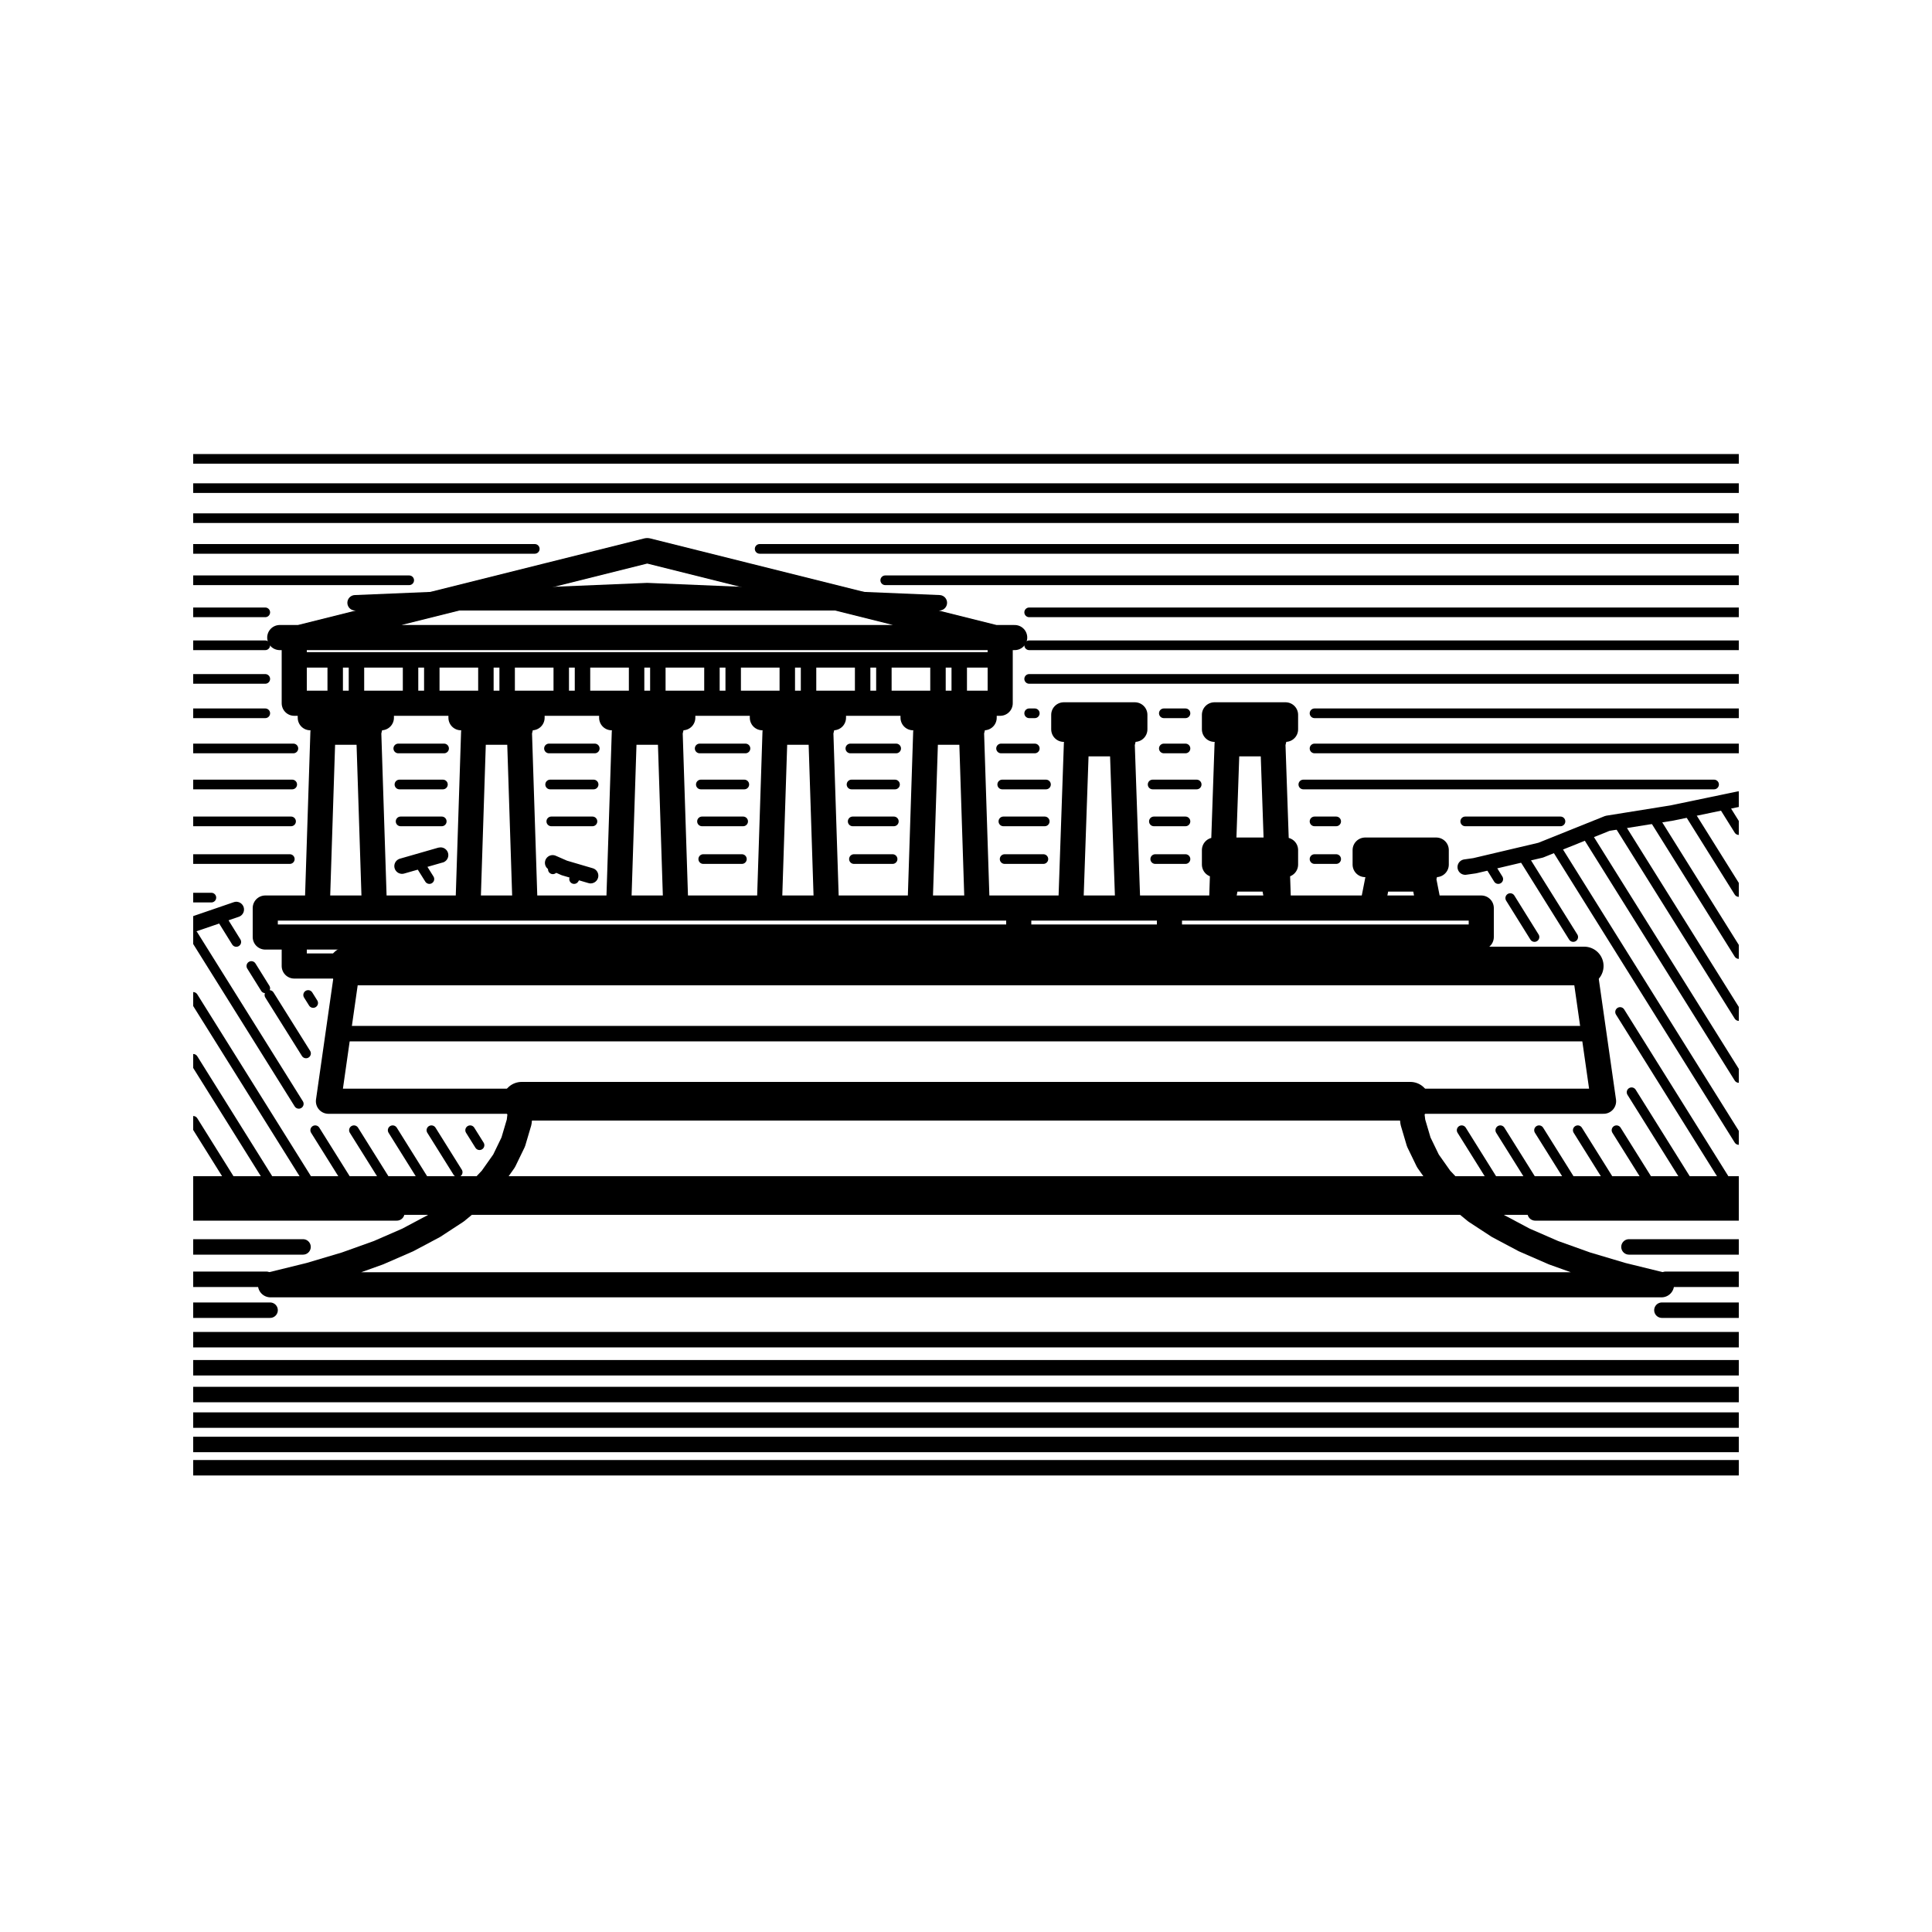
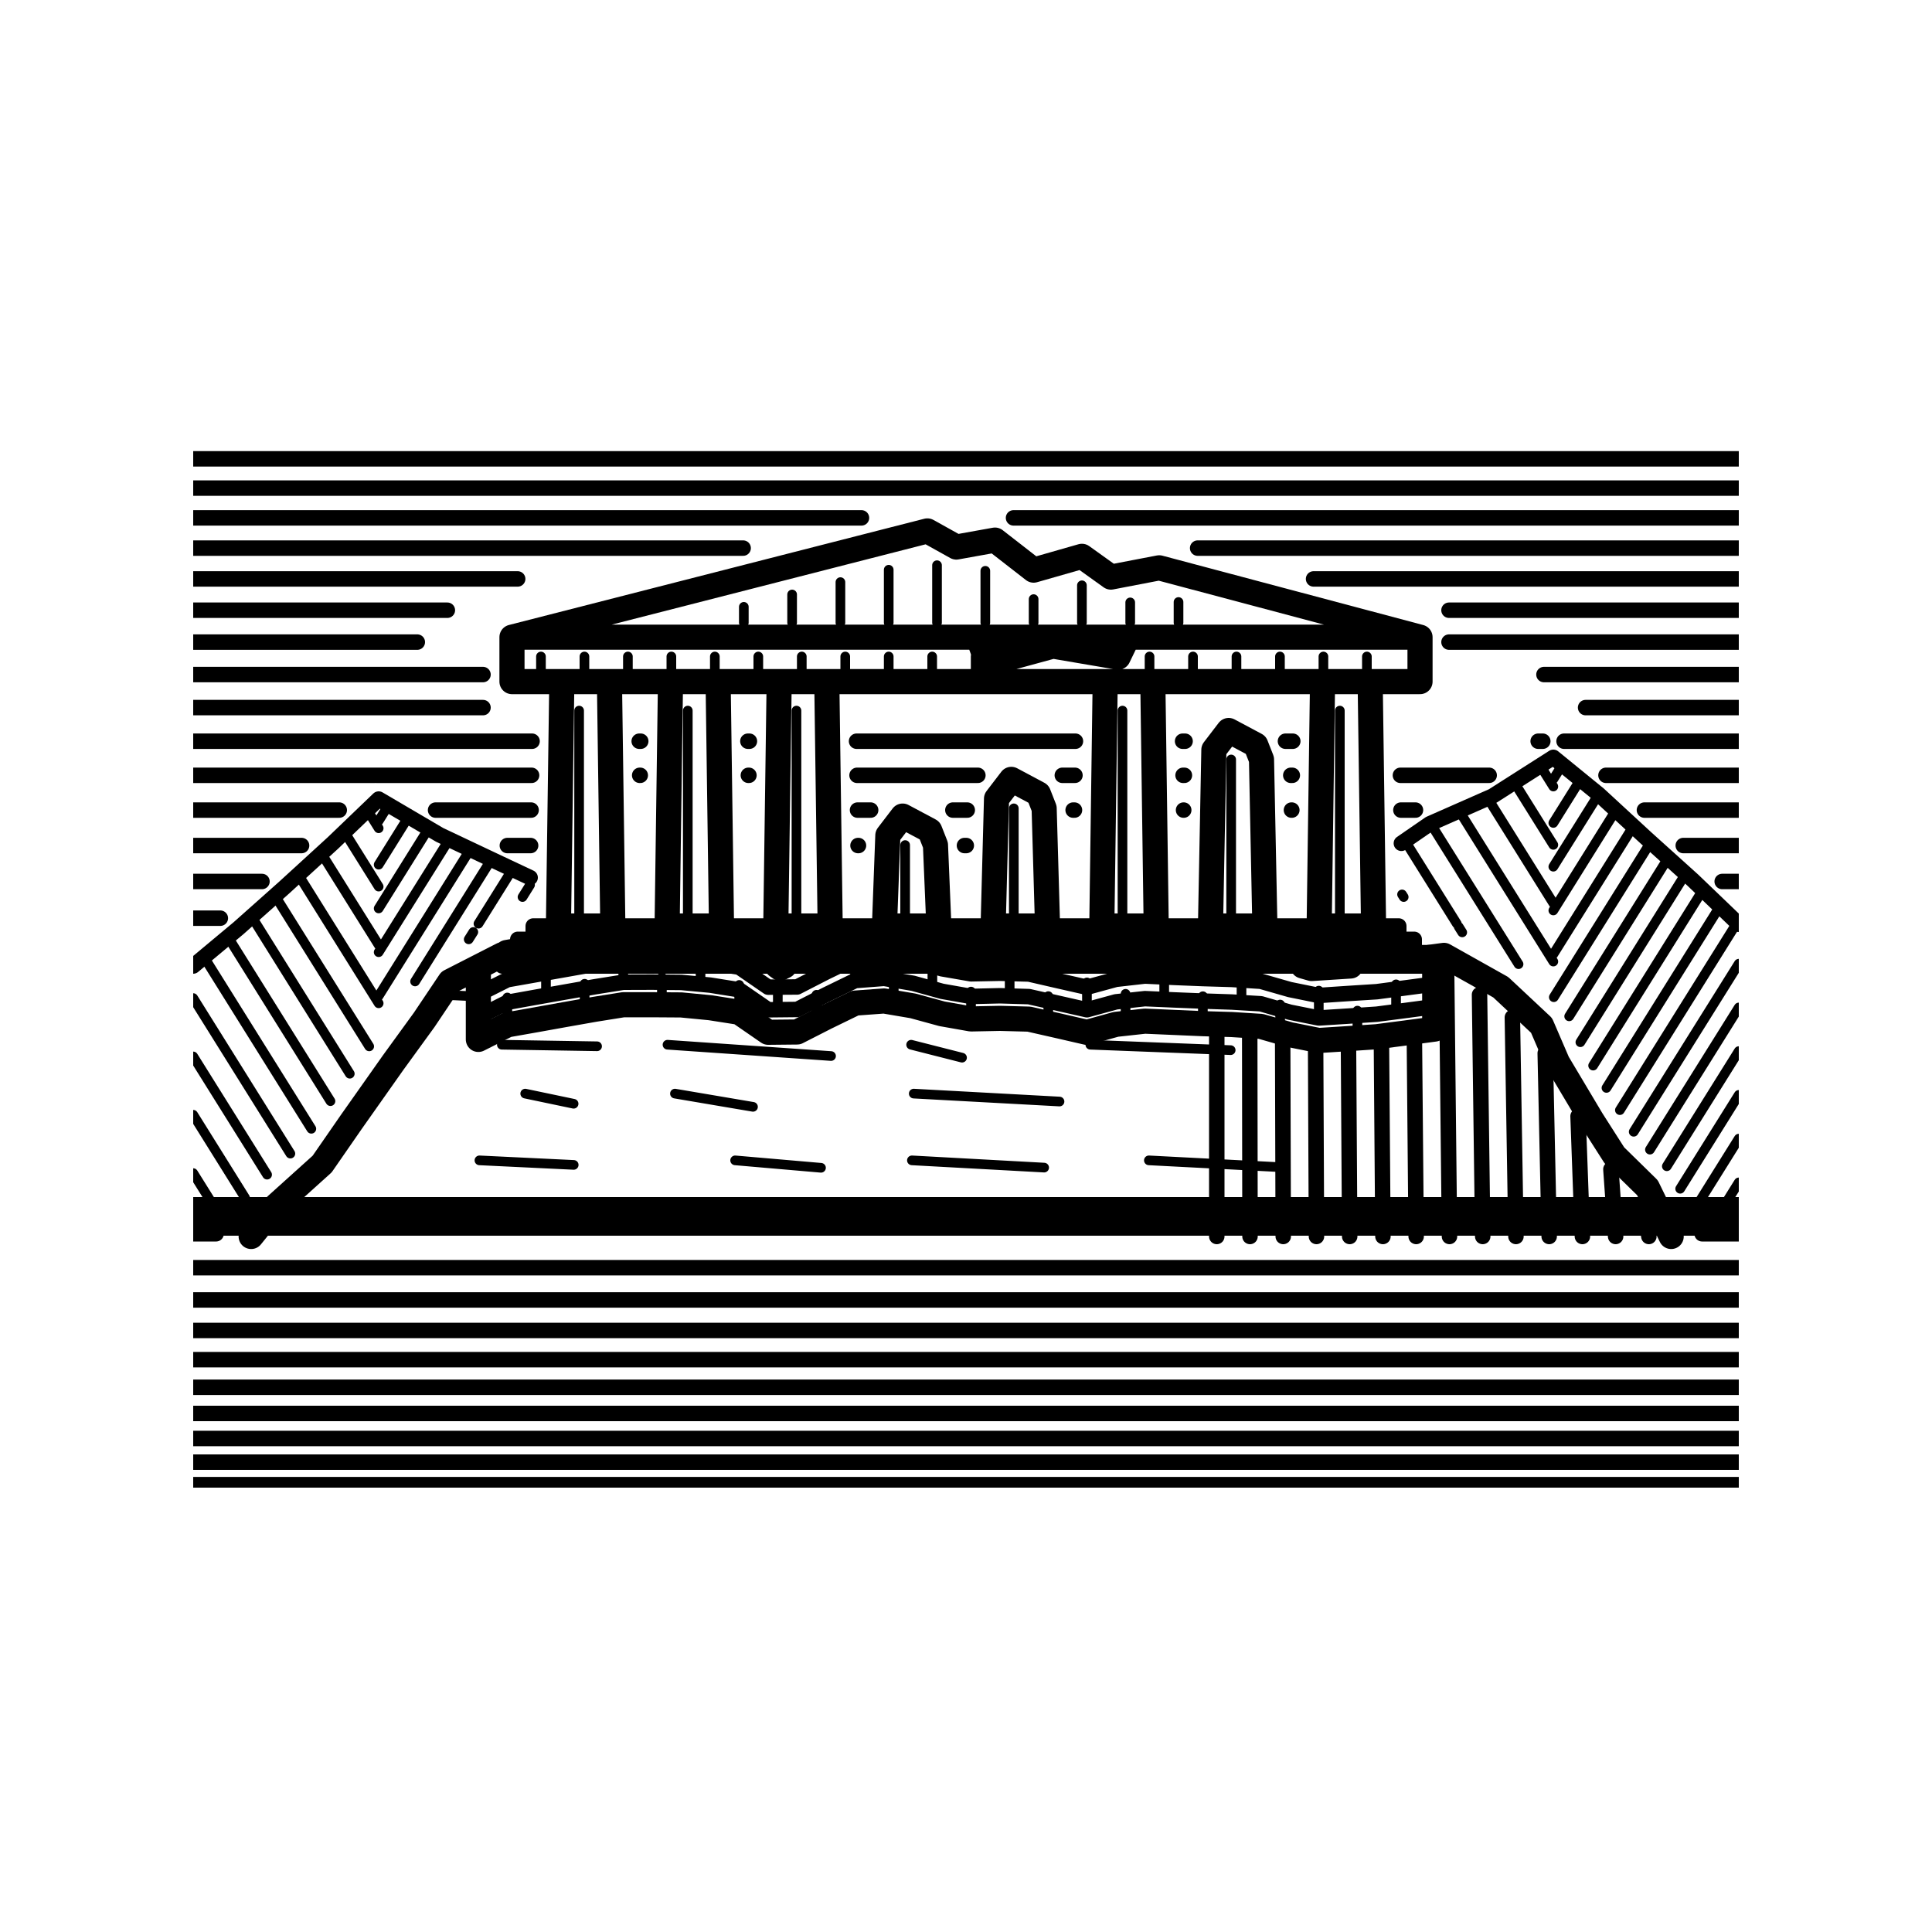
<svg xmlns="http://www.w3.org/2000/svg" viewBox="0 0 200 200">
  <defs>
    <clipPath id="w">
      <path d="M20 46L180 46L180 154L20 154Z" />
    </clipPath>
  </defs>
  <g clip-path="url(#w)" fill="none" stroke="#000" stroke-linecap="round" stroke-linejoin="round">
-     <path d="M20 47.5L180 47.5M20 50.53L180 50.53M20 53.64L180 53.64M20 56.82L55.36 56.82M78.64 56.82L180 56.82M20 60.07L42.36 60.07M91.64 60.07L180 60.07M20 63.39L27.46 63.39M106.54 63.39L180 63.39M20 66.8L27.46 66.8M106.54 66.8L180 66.8M20 70.28L27.46 70.28M106.54 70.28L180 70.28M20 73.84L27.46 73.84M106.54 73.84L107.12 73.84M120.48 73.84L122.72 73.84M136.08 73.84L180 73.84M20 77.48L30.37 77.48M41.23 77.48L45.97 77.48M56.83 77.48L61.57 77.48M72.43 77.48L77.17 77.48M88.03 77.48L92.77 77.48M103.63 77.48L107.12 77.48M120.48 77.48L122.72 77.48M136.08 77.48L180 77.48M20 81.21L30.25 81.21M41.35 81.21L45.85 81.21M56.95 81.21L61.45 81.21M72.55 81.21L77.05 81.21M88.15 81.21L92.65 81.21M103.75 81.21L108.28 81.21M119.32 81.21L123.88 81.21M134.92 81.21L177.44 81.21M20 85.03L30.13 85.03M41.47 85.03L45.73 85.03M57.07 85.03L61.33 85.03M72.67 85.03L76.93 85.03M88.27 85.03L92.53 85.03M103.87 85.03L108.15 85.03M119.45 85.03L122.72 85.03M136.08 85.03L138.32 85.03M151.68 85.03L161.54 85.03M20 88.93L30 88.93M72.8 88.93L76.8 88.93M88.4 88.93L92.4 88.93M104 88.93L108.01 88.93M119.59 88.93L122.72 88.93M136.08 88.93L138.32 88.93M20 92.92L21.88 92.92M43.31 89.18L44.45 91M48.67 117L49.64 118.55M44.66 117L47.38 121.35M31.9 103L32.42 103.83M40.65 117L44.7 123.48M22.74 94.74L24.46 97.51M26.02 100L27.46 102.31M27.89 103L31.68 109.05M36.64 117L40.87 123.76M20 96.78L30.93 114.27M32.63 117L36.86 123.76M20 103.2L32.85 123.76M20 109.61L28.84 123.76M20 116.03L24.83 123.76M20 122.45L20.82 123.76M57.23 89.99L57.56 89.47M59.43 91L59.88 90.28M178.23 83.09L180 85.93M174.68 83.83L180 92.34M171.08 84.48L180 98.76M167.43 85.07L180 105.18M164.1 86.15L180 111.59M160.9 87.44L180 118.01M157.53 88.47L162.86 97M167.71 104.76L179.58 123.76M154.04 89.29L155.1 91M156.34 92.97L158.85 97M168.9 113.07L175.58 123.76M167.34 117L171.57 123.76M163.33 117L167.56 123.76M159.32 117L163.55 123.76M155.31 117L159.54 123.76M151.31 117L155.39 123.53" stroke-width="1" />
-     <path d="M20 95.68L24.46 94.15M41.62 89.66L45.59 88.52L45.61 88.52M57.21 89.32L58.42 89.85L61.14 90.65M151.68 89.76L152.66 89.62L159.49 88.01L166.41 85.23L173.08 84.16L180 82.72M20 125.56L41.08 125.56M158.92 125.56L180 125.56M20 129.08L31.37 129.08M168.63 129.08L180 129.08M20 132.43L27.57 132.43M172.43 132.43L180 132.43M20 135.63L27.96 135.63M172.04 135.63L180 135.63M20 138.68L180 138.68M20 141.59L180 141.59M20 144.36L180 144.36M20 147.01L180 147.01M20 149.53L180 149.53M20 151.94L180 151.94M35.8 107L164.2 107M30.46 68.31L103.54 68.31M34.7 68.72L34.7 71.8M36.9 68.72L36.9 71.8M50.3 68.72L50.3 71.8M52.5 68.72L52.5 71.8M65.9 68.72L65.9 71.8M68.1 68.72L68.1 71.8M81.5 68.72L81.5 71.8M83.7 68.72L83.7 71.8M97.1 68.72L97.1 71.8M99.3 68.72L99.3 71.8M42.5 68.72L42.5 71.8M44.7 68.72L44.7 71.8M58.1 68.72L58.1 71.8M60.3 68.72L60.3 71.8M73.7 68.72L73.7 71.8M75.9 68.72L75.9 71.8M89.3 68.72L89.3 71.8M91.5 68.72L91.5 71.8M36.76 62.4L67 61.14L97.24 62.4Z" stroke-width="1.6" />
-     <path d="M54 114L53.74 116.16L53.13 118.22L52.18 120.18L50.88 122.02L49.23 123.76L47.24 125.4L44.9 126.93L42.21 128.36L39.18 129.68L35.8 130.89L32.07 132L28 133L172 133L167.93 132L164.2 130.89L160.82 129.68L157.79 128.36L155.1 126.93L152.76 125.4L150.77 123.76L149.12 122.02L147.82 120.18L146.87 118.22L146.26 116.16L146 114ZM36 100L34 114L166 114L164 100L150.34 100L134.74 100L124.06 100L108.46 100L103.54 100L36 100M30.46 66L31 66L103 66L103.54 66L103.54 72.8L101.88 72.8M94.52 72.8L86.28 72.8M78.92 72.8L70.68 72.8M63.32 72.8L55.08 72.8M47.72 72.8L39.48 72.8M32.12 72.8L30.46 72.8L30.46 66M28.96 66L31 66L103 66L105.04 66M27.46 94L32.84 94L38.76 94L48.44 94L54.36 94L64.04 94L69.96 94L79.64 94L85.56 94L95.24 94L101.16 94L105.46 94M106.54 97L105.46 97L103.54 97M30.46 97L27.46 97L27.46 94M30.46 97L103.54 97L103.54 100L30.46 100ZM33.43 75.8L38.17 75.8L38.76 94L32.84 94ZM32.12 72.8L39.48 72.8L39.48 74.3L32.12 74.3ZM33.07 74.3L38.53 74.3L38.17 75.8M49.03 75.8L53.77 75.8L54.36 94L48.44 94ZM47.72 72.8L55.08 72.8L55.08 74.3L47.72 74.3ZM48.67 74.3L54.13 74.3L53.77 75.8M64.63 75.8L69.37 75.8L69.96 94L64.04 94ZM63.32 72.8L70.68 72.8L70.68 74.3L63.32 74.3ZM64.27 74.3L69.73 74.3L69.37 75.8M80.23 75.8L84.97 75.8L85.56 94L79.64 94ZM78.92 72.8L86.28 72.8L86.28 74.3L78.92 74.3ZM79.87 74.3L85.33 74.3L84.97 75.8M95.83 75.8L100.57 75.8L101.16 94L95.24 94ZM94.52 72.8L101.88 72.8L101.88 74.3L94.52 74.3ZM95.47 74.3L100.93 74.3L100.57 75.8M31 66L67 57L103 66ZM29.5 66L104.5 66M105.46 94L110.84 94L116.76 94L121.06 94M108.46 97L105.46 97L105.46 94M108.46 97L121.06 97L124.06 97M134.74 100L124.06 100L108.46 100L108.46 97M111.43 77L116.17 77L116.76 94L110.84 94ZM110.12 74L117.48 74L117.48 75.5L110.12 75.5ZM111.07 75.5L116.53 75.5L116.17 77M127.03 77L131.77 77L132.15 88M132.21 89.5L132.36 94M126.44 94L126.59 89.5M126.65 88L127.03 77M125.72 74L133.08 74L133.08 75.5L125.72 75.5ZM126.67 75.5L132.13 75.5L131.77 77M121.06 94L126.44 94L132.36 94L142.04 94L147.96 94L153.34 94L153.34 97L150.34 97M124.06 97L121.06 97L121.06 94M124.06 97L150.34 97L150.34 100L124.06 100ZM127.03 91L131.77 91L132.36 94L126.44 94ZM125.72 88L133.08 88L133.08 89.5L125.72 89.5ZM126.67 89.5L132.13 89.5L131.77 91M142.63 91L147.37 91L147.96 94L142.04 94ZM141.32 88L148.68 88L148.68 89.5L141.32 89.5ZM142.27 89.5L147.73 89.5L147.37 91" stroke-width="2.6" />
-     <path d="M54 114L146 114M36 100L103.54 100L108.46 100L124.06 100L134.74 100L150.34 100L164 100M20 123.76L180 123.76" stroke-width="4" />
+     <path d="M38.02 83.85L39.2 85.74M35.66 86.12L39.2 91.78M33.28 88.35L39.2 97.82M30.88 90.54L39.2 103.86M28.47 92.72L38.22 108.32M26.05 94.88L36.21 111.15M23.6 97L34.21 113.99M21.12 99.07L32.23 116.85M20 103.32L30.06 119.42M20 109.36L27.65 121.6M20 115.4L25.37 124M20 121.44L22.8 125.92M39.2 84.98L40.23 83.33M39.2 89.51L42.3 84.54M39.2 94.04L44.37 85.76M39.2 98.57L46.5 86.9M39.2 103.1L48.68 87.93M42.97 101.6L50.87 88.96M48.52 97.24L49 96.48M49.53 95.62L53.05 89.99M54.09 92.86L54.87 91.61M159.45 79.26L160.8 81.42M156.75 80.98L160.8 87.46M154.01 82.63L160.8 93.5M151.05 83.93L160.8 99.54M148.09 85.24L157.2 99.81M145.45 87.04L150.81 95.62M151 95.93L151.37 96.52M145.14 92.59L145.31 92.86M160.8 80.66L161.74 79.16M160.8 85.19L163.61 80.69M160.8 89.72L165.49 82.22M160.8 94.25L167.28 83.87M160.8 98.78L169.08 85.53M160.85 103.23L170.88 87.18M162.44 105.21L172.69 88.81M163.6 107.89L174.5 90.44M164.92 110.31L176.29 92.11M166.3 112.62L178.05 93.81M167.69 114.92L179.82 95.51M169.12 117.16L180 99.76M170.8 119.01L180 104.29M172.55 120.73L180 108.81M173.93 123.06L180 113.34M175.17 125.6L180 117.87M177.8 125.92L180 122.4M46.18 103L49.52 103.16M51.95 108.15L61.81 108.31M69.1 108.15L86.03 109.32M94.32 108.15L99.59 109.49M112.87 108.15L127.4 108.71M54.37 113.21L59.38 114.26M69.87 113.21L77.95 114.58M94.59 113.21L109.68 114.03M49.63 120.12L59.39 120.59M76.1 120.12L84.99 120.89M94.4 120.12L108.09 120.87M118.93 120.12L132.8 120.84M56.52 100.21L56.52 102.55M64.52 100L64.52 101.18M72.52 100L72.52 101.39M80.52 102.38L80.52 104.72M88.52 100L88.52 101.01M96.52 100L96.52 101.84M104.52 100.23L104.52 102.56M112.52 101.7L112.52 104.03M120.52 100.63L120.52 102.97M128.52 100.93L128.52 103.26M136.52 102.55L136.52 104.88M144.52 101.9L144.52 104.23M52.52 103.26L52.52 105.59M60.52 101.84L60.52 104.17M68.52 101.17L68.52 103.5M76.52 101.96L76.52 104.29M84.52 102.98L84.52 105.31M92.52 100.74L92.52 103.07M100.52 102.65L100.52 104.98M108.52 103.12L108.52 105.46M116.52 102.88L116.52 105.22M124.52 103.13L124.52 105.47M132.52 103.99L132.52 106.32M140.52 104.62L140.52 106.95M59.95 73.56L59.95 94.86M71.2 73.56L71.2 94.86M82.45 73.56L82.45 94.86M93.7 87.48L93.7 94.86M104.95 83.68L104.95 94.86M116.2 73.56L116.2 94.86M127.45 78.62L127.45 94.86M138.7 73.56L138.7 94.86M56 67.96L56 69.36M60.5 67.96L60.5 69.36M65 67.96L65 69.36M69.5 67.96L69.5 69.36M74 67.96L74 69.36M78.5 67.96L78.5 69.36M83 67.96L83 69.36M87.5 67.96L87.5 69.36M92 67.96L92 69.36M96.5 67.96L96.5 69.36M101 67.96L101 69.36M119 67.96L119 69.36M123.5 67.96L123.5 69.36M128 67.96L128 69.36M132.5 67.96L132.5 69.36M137 67.96L137 69.36M141.5 67.96L141.5 69.36M77 62.82L77 64.46M82 61.54L82 64.46M87 60.26L87 64.46M92 58.98L92 64.46M97 58.51L97 64.46M102 59.09L102 64.46M107 62.02L107 64.46M112 60.59L112 64.46M117 62.36L117 64.46M122 62.32L122 64.46" stroke-width="1" />
+     <path d="M20 47.5L180 47.5M20 50.53L180 50.53M20 53.61L89.18 53.61M104.92 53.61L180 53.61M20 56.74L76.93 56.74M123.98 56.74L180 56.74M20 59.93L53.59 59.93M135.98 59.93L180 59.93M20 63.17L46.31 63.17M150 63.17L180 63.17M20 66.47L43.2 66.47M150 66.47L180 66.47M20 69.83L50 69.83M159.83 69.83L180 69.83M20 73.25L50 73.25M164.14 73.25L180 73.25M20 76.73L55.08 76.73M66.17 76.73L66.33 76.73M77.42 76.73L77.58 76.73M88.67 76.73L111.33 76.73M122.42 76.73L122.68 76.73M133.07 76.73L133.83 76.73M159.23 76.73L159.71 76.73M161.91 76.73L180 76.73M20 80.26L38.87 80.26M38.97 80.26L55.03 80.26M66.22 80.26L66.28 80.26M77.47 80.26L77.53 80.26M88.72 80.26L101.23 80.26M109.97 80.26L111.28 80.26M122.47 80.26L122.61 80.26M133.62 80.26L133.78 80.26M144.97 80.26L154.16 80.26M166.25 80.26L180 80.26M20 83.86L35.12 83.86M45.09 83.86L54.98 83.86M88.77 83.86L90.13 83.86M98.64 83.86L100.13 83.86M111.09 83.86L111.23 83.86M122.52 83.86L122.54 83.86M133.69 83.86L133.73 83.86M145.02 83.86L146.53 83.86M170.23 83.86L180 83.86M20 87.53L31.22 87.53M52.52 87.53L54.93 87.53M88.82 87.53L88.87 87.53M99.84 87.53L100.03 87.53M174.25 87.53L180 87.53M20 91.25L27.12 91.25M178.28 91.25L180 91.25M20 95.05L22.81 95.05M20 100L24.7 96.08L29.43 91.87L34.48 87.25L39.2 82.72L45.52 86.43L51.82 89.41L54.88 90.85M145.07 87.3L148 85.28L154.51 82.41L160.8 78.4L165.5 82.23L170.39 86.74L175.25 91.12L180 95.68M20 127.72L22.37 127.72M176.2 127.72L180 127.72M20 131.23L180 131.23M20 134.57L180 134.57M20 137.73L180 137.73M20 140.75L180 140.75M20 143.61L180 143.61M20 146.32L180 146.32M20 148.91L180 148.91M20 151.36L180 151.36M20 153.69L180 153.69M125.96 106.01L125.96 128M129.37 106.18L129.4 128M132.78 106.9L132.84 128M136.19 107.65L136.28 128M139.59 107.51L139.72 128M143 107.26L143.16 128M146.41 106.81L146.6 128M149.76 101.06L150.05 128M153.16 102.97L153.49 128M156.56 105.32L156.93 128M159.96 109.03L160.37 128M163.36 115.55L163.81 128M166.76 121.04L167.25 128M170.16 124.58L170.69 128M49.52 102.93L52.52 101.42L55.52 100.89L58.52 100.36L60.55 100M75.74 100L76.52 100.12L79.52 102.19L82.52 102.17L85.52 100.63L86.82 100M96.48 100L97.52 100.29L100.52 100.81L103.52 100.75L106.52 100.83L109.52 101.52L112.52 102.2L115.52 101.38L118.52 101.04L121.52 101.18L124.52 101.3L127.52 101.39L130.52 101.58L133.52 102.44L136.52 103.05L139.52 102.85L142.52 102.66L145.52 102.26L148.52 101.86M49.52 105.27L52.52 103.76L55.52 103.22L58.52 102.69L61.52 102.16L64.52 101.68L67.52 101.67L70.52 101.7L73.52 101.98L76.52 102.46L79.52 104.53L82.52 104.5L85.52 102.97L88.52 101.51L91.52 101.28L94.52 101.79L97.52 102.62L100.52 103.15L103.52 103.08L106.52 103.17L109.52 103.85L112.52 104.53L115.52 103.71L118.52 103.38L121.52 103.51L124.52 103.63L127.52 103.73L130.52 103.91L133.52 104.78L136.52 105.38L139.52 105.19L142.52 104.99L145.52 104.6L148.52 104.2M52 98.62L148 98.62L148 100L52 100ZM53.6 97.24L55.2 97.24L144.8 97.24L146.4 97.24L146.4 98.62L53.6 98.62L53.6 97.24M55.2 95.86L57.81 95.86L63.44 95.86L69.06 95.86L74.69 95.86L80.31 95.86L85.94 95.86L91.56 95.86L97.19 95.86L102.81 95.86L108.44 95.86L114.06 95.86L119.69 95.86L125.31 95.86L130.94 95.86L136.56 95.86L142.19 95.86L144.8 95.86L144.8 97.24L55.2 97.24L55.2 95.86" stroke-width="1.6" />
+     <path d="M49.52 100.6L49.52 107.6M148.52 99.53L148.52 106.53M148.52 106.53L145.52 106.93L142.52 107.32L139.52 107.52L136.52 107.71L133.52 107.11L130.52 106.25L127.52 106.06L124.52 105.97L121.52 105.84L118.52 105.71L115.52 106.04L112.52 106.87L109.52 106.18L106.52 105.5L103.52 105.42L100.52 105.48L97.52 104.95L94.52 104.13L91.52 103.62L88.52 103.84L85.52 105.3L82.52 106.83L79.52 106.86L76.52 104.79L73.52 104.32L70.52 104.03L67.52 104.01L64.52 104.01L61.52 104.49L58.52 105.02L55.52 105.56L52.52 106.09L49.52 107.6M26 128L28.58 124.8L33.35 120.5L36.39 116.11L40.7 110L43.91 105.58L46.58 101.6L52 98.83M52.42 98.62L52.46 98.6L53.6 98.4M80.45 100L80.77 100.23L81.22 100M134.87 100L135.78 100.26L139.81 100M148 99.1L149.48 98.9L155.36 102.2L159.58 106.15L161.24 110L164.77 115.92L167.12 119.6L170.54 122.95L173 128M57.81 95.86L58.16 70.56L63.09 70.56L63.44 95.86ZM56.41 70.56L64.84 70.56M69.06 95.86L69.41 70.56L74.34 70.56L74.69 95.86ZM67.66 70.56L76.09 70.56M80.31 95.86L80.66 70.56L85.59 70.56L85.94 95.86ZM78.91 70.56L87.34 70.56M91.56 95.86L91.91 86.48L93.44 84.48L96.25 85.98L96.84 87.48L97.19 95.86ZM102.81 95.86L103.16 82.68L104.69 80.68L107.5 82.18L108.09 83.68L108.44 95.86ZM114.06 95.86L114.41 70.56L119.34 70.56L119.69 95.86ZM112.66 70.56L121.09 70.56M125.31 95.86L125.66 77.62L127.19 75.62L130 77.12L130.59 78.62L130.94 95.86ZM136.56 95.86L136.91 70.56L141.84 70.56L142.19 95.86ZM135.16 70.56L143.59 70.56M53 70.56L147 70.56L147 65.96L116.75 65.96L115.75 68.03L109 66.88L102.25 68.72L101.25 65.96L53 65.96ZM53 65.96L96 54.96L99 56.63L103 55.91L107 59.02L112 57.59L115 59.74L120 58.78L147 65.96Z" stroke-width="2.6" />
+     <path d="M20 125.92L180 125.92" stroke-width="4" />
  </g>
</svg>
